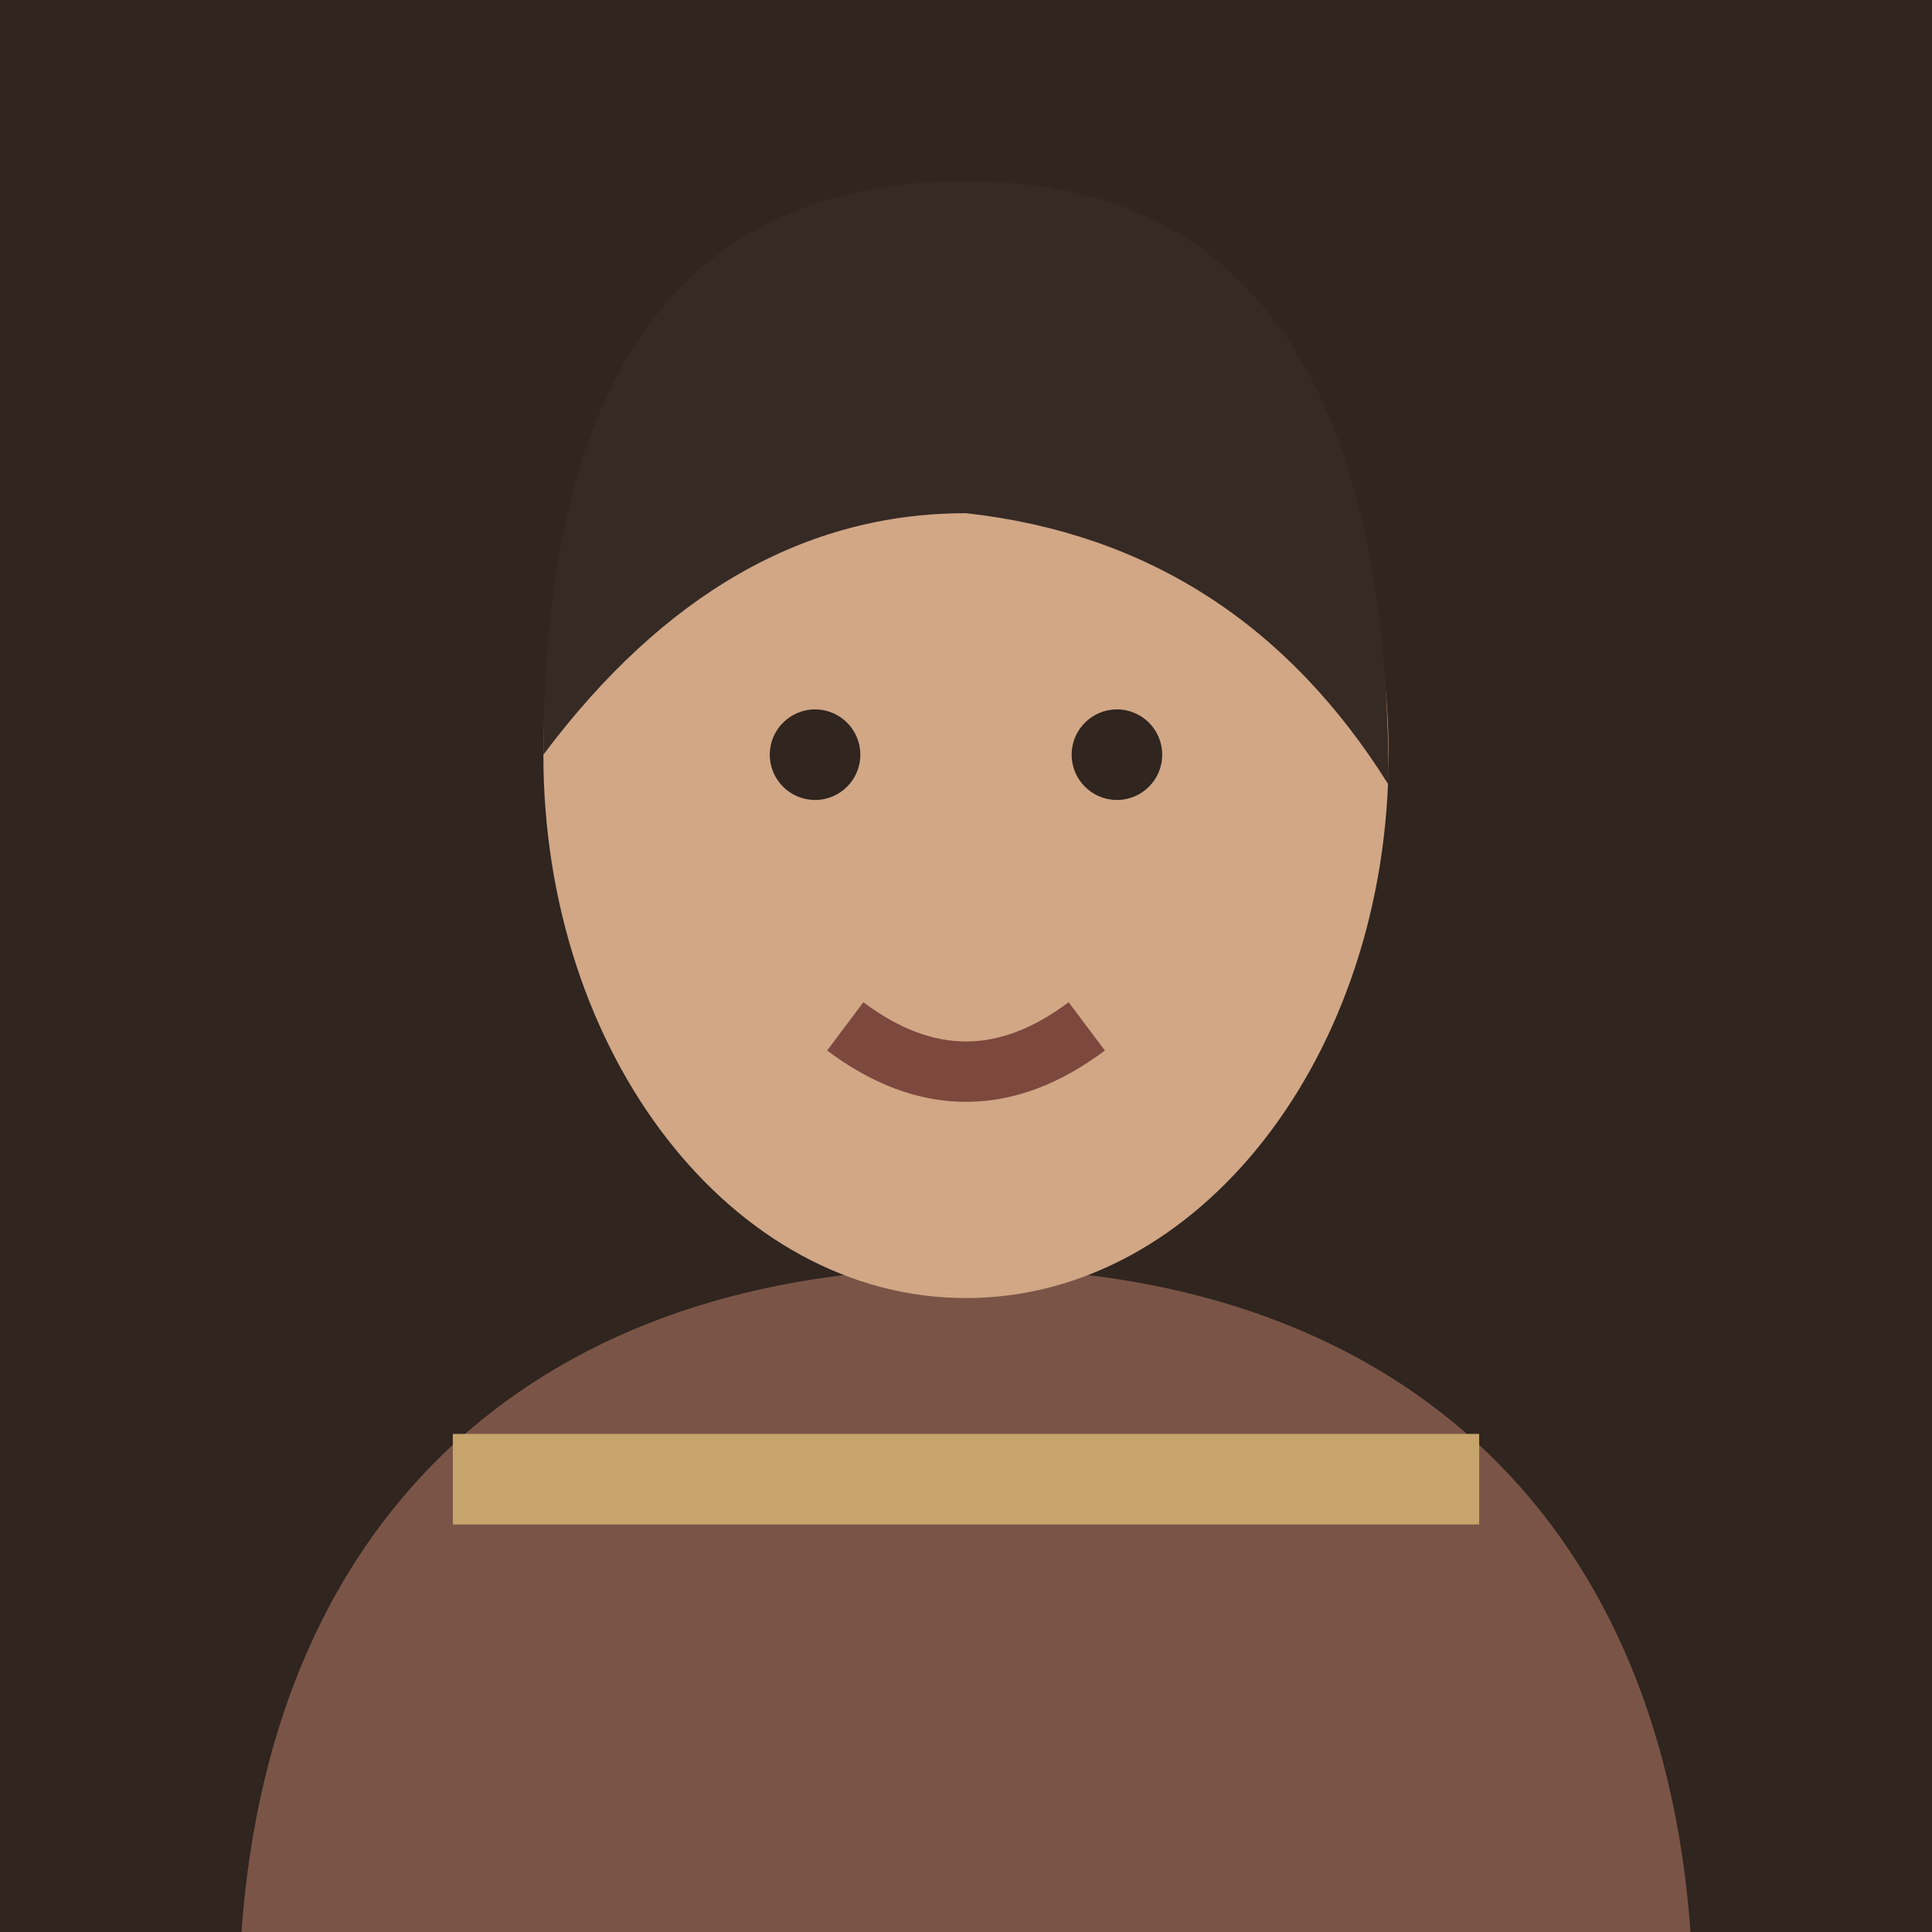
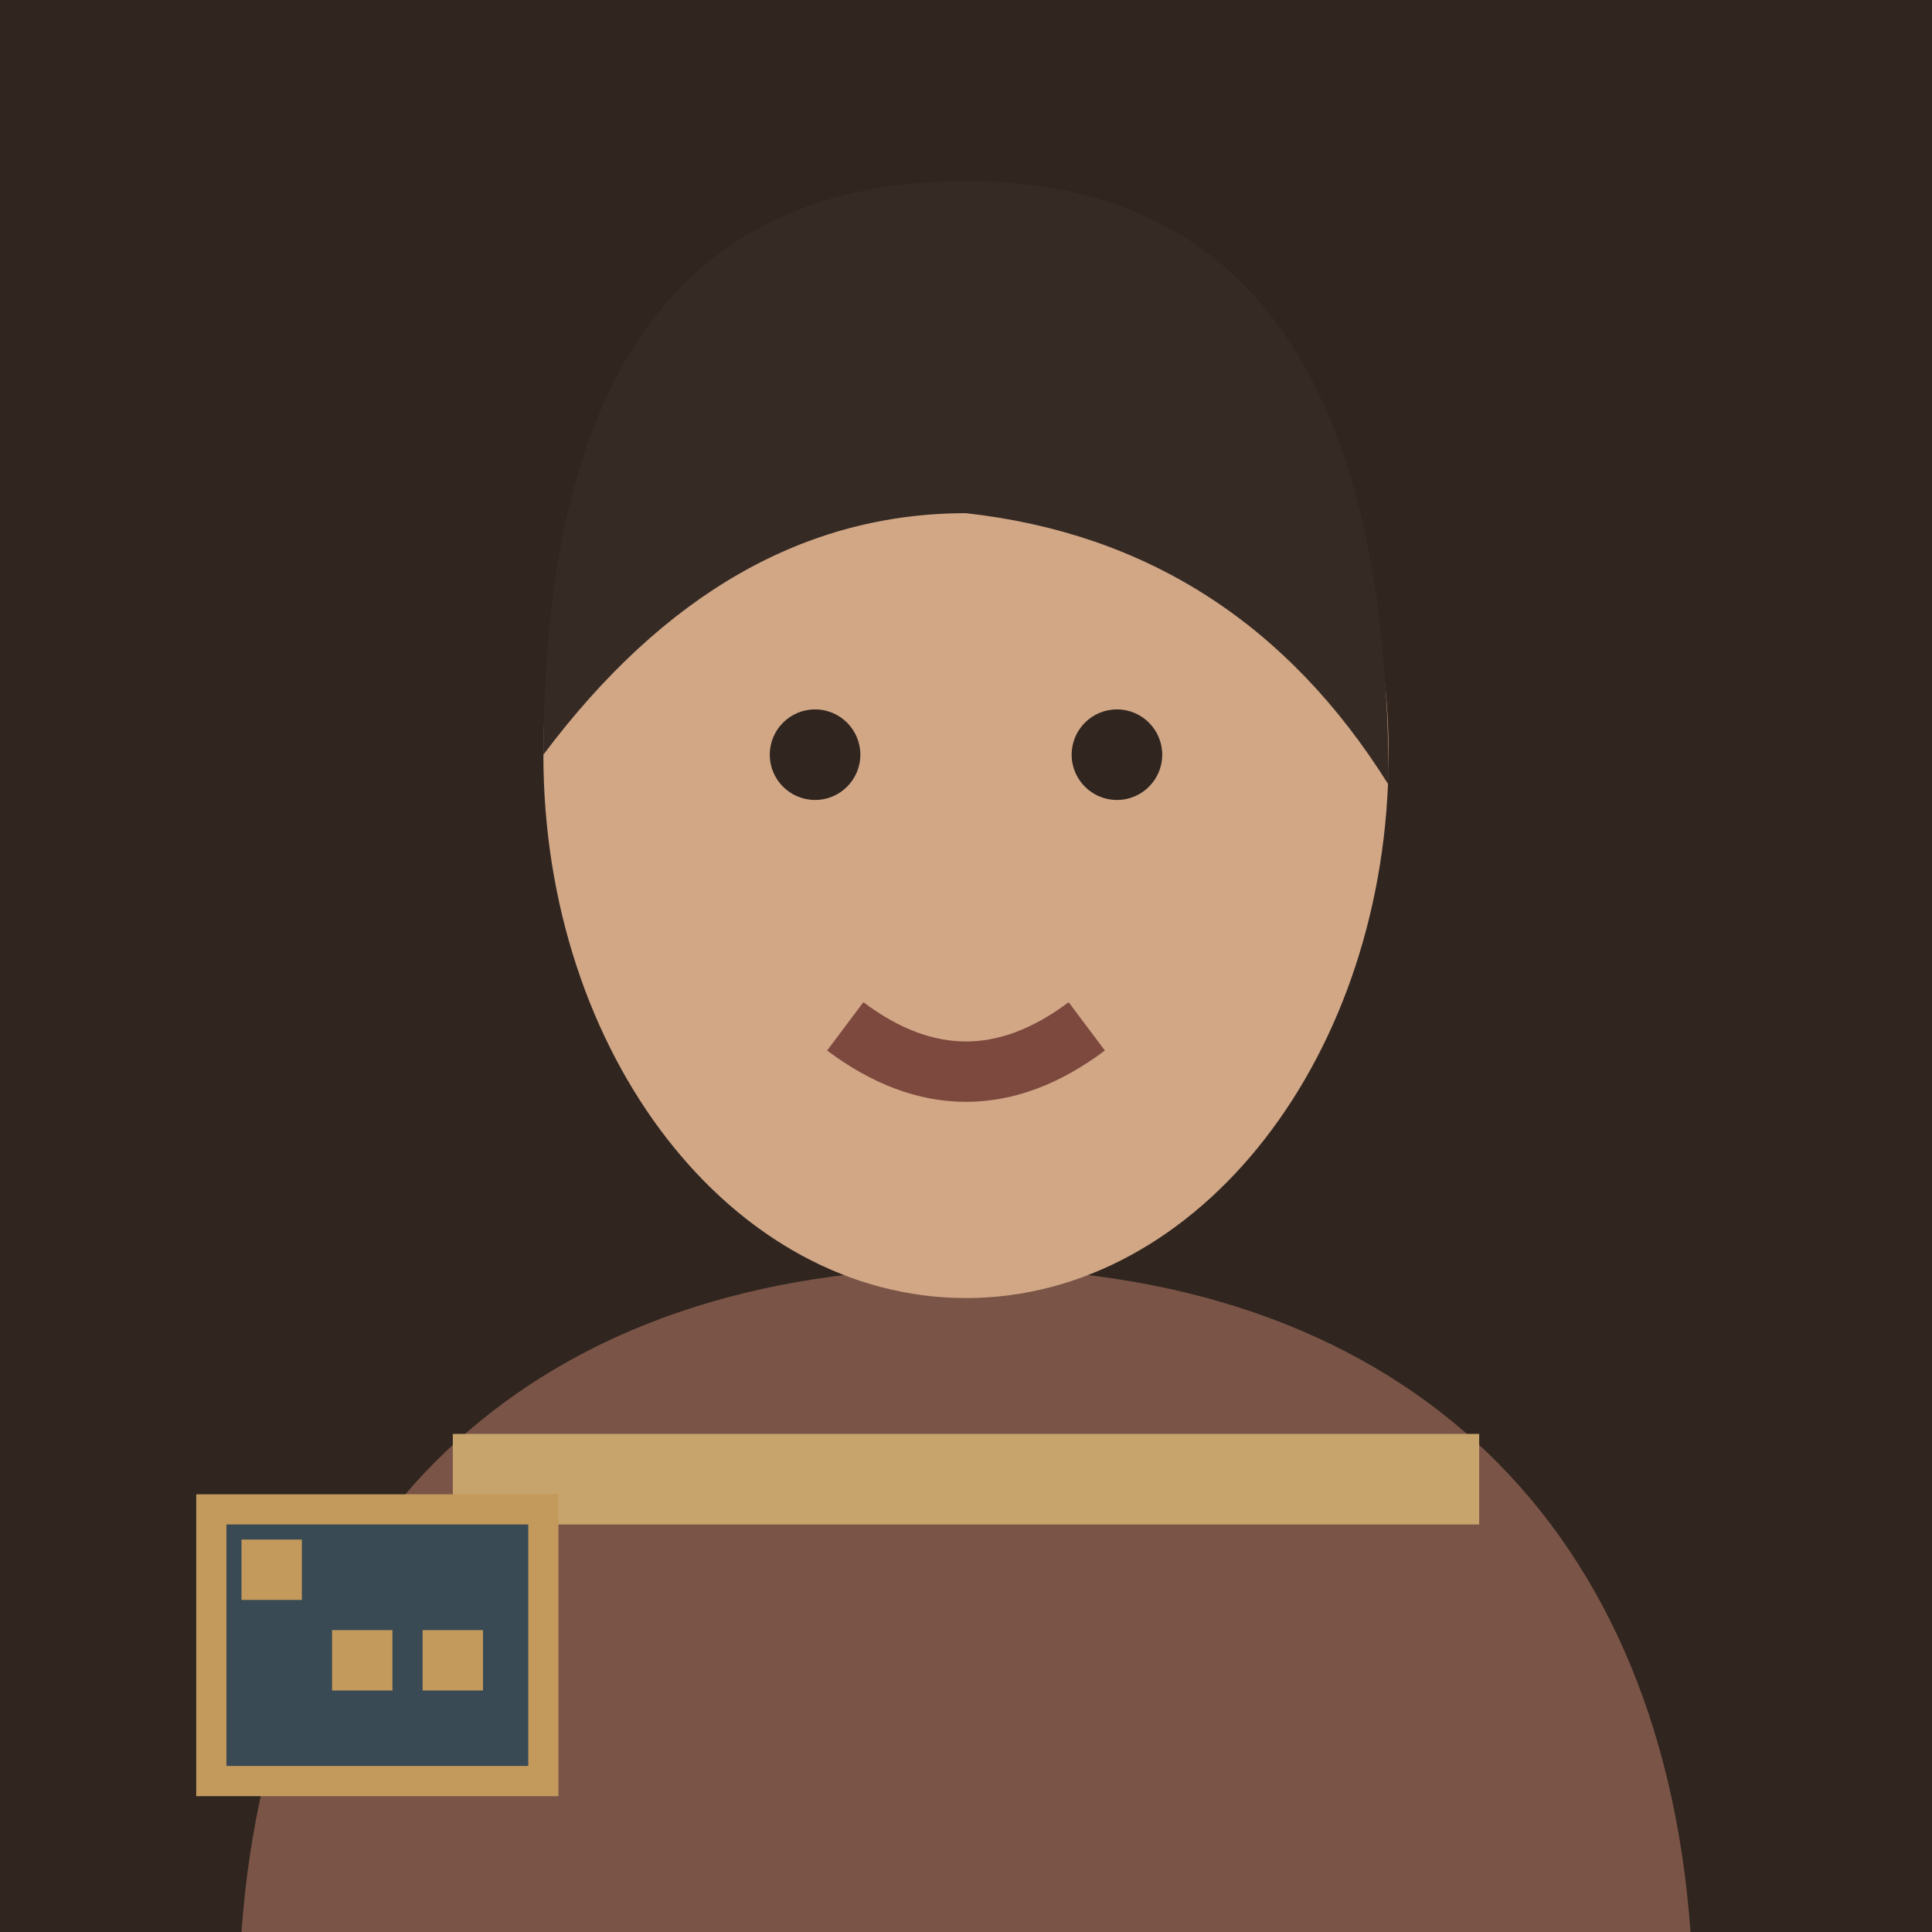
- <svg xmlns="http://www.w3.org/2000/svg" viewBox="0 0 64 64">
+ <svg xmlns="http://www.w3.org/2000/svg" viewBox="0 0 64 64" width="64" height="64">
  <rect width="64" height="64" fill="#30251f" />
  <path d="M8 64c1-14 10-22 24-22s23 8 24 22" fill="#7a5547" />
  <ellipse cx="32" cy="25" rx="14" ry="18" fill="#d1a786" />
  <path d="M18 25q0-19 14-19t14 20q-5-8-14-9-8 0-14 8" fill="#362a24" />
  <circle cx="27" cy="25" r="1.5" fill="#30251f" />
  <circle cx="37" cy="25" r="1.5" fill="#30251f" />
  <path d="M28 34q4 3 8 0" fill="none" stroke="#7d483d" stroke-width="2" />
  <path d="M15 49h34" stroke="#c6a46c" stroke-width="3" />
+   <g aria-label="시장 창고와 인쇄소 사이에서 짐마차를 모는 운송업자">
+     <path d="M7 50h11v9H7z" fill="#394a55" stroke="#c39a5c" stroke-width="1" />
+     <rect x="8" y="51" width="2" height="2" fill="#c39a5c" />
+     <rect x="11" y="54" width="2" height="2" fill="#c39a5c" />
+     <rect x="14" y="54" width="2" height="2" fill="#c39a5c" />
+   </g>
</svg>
